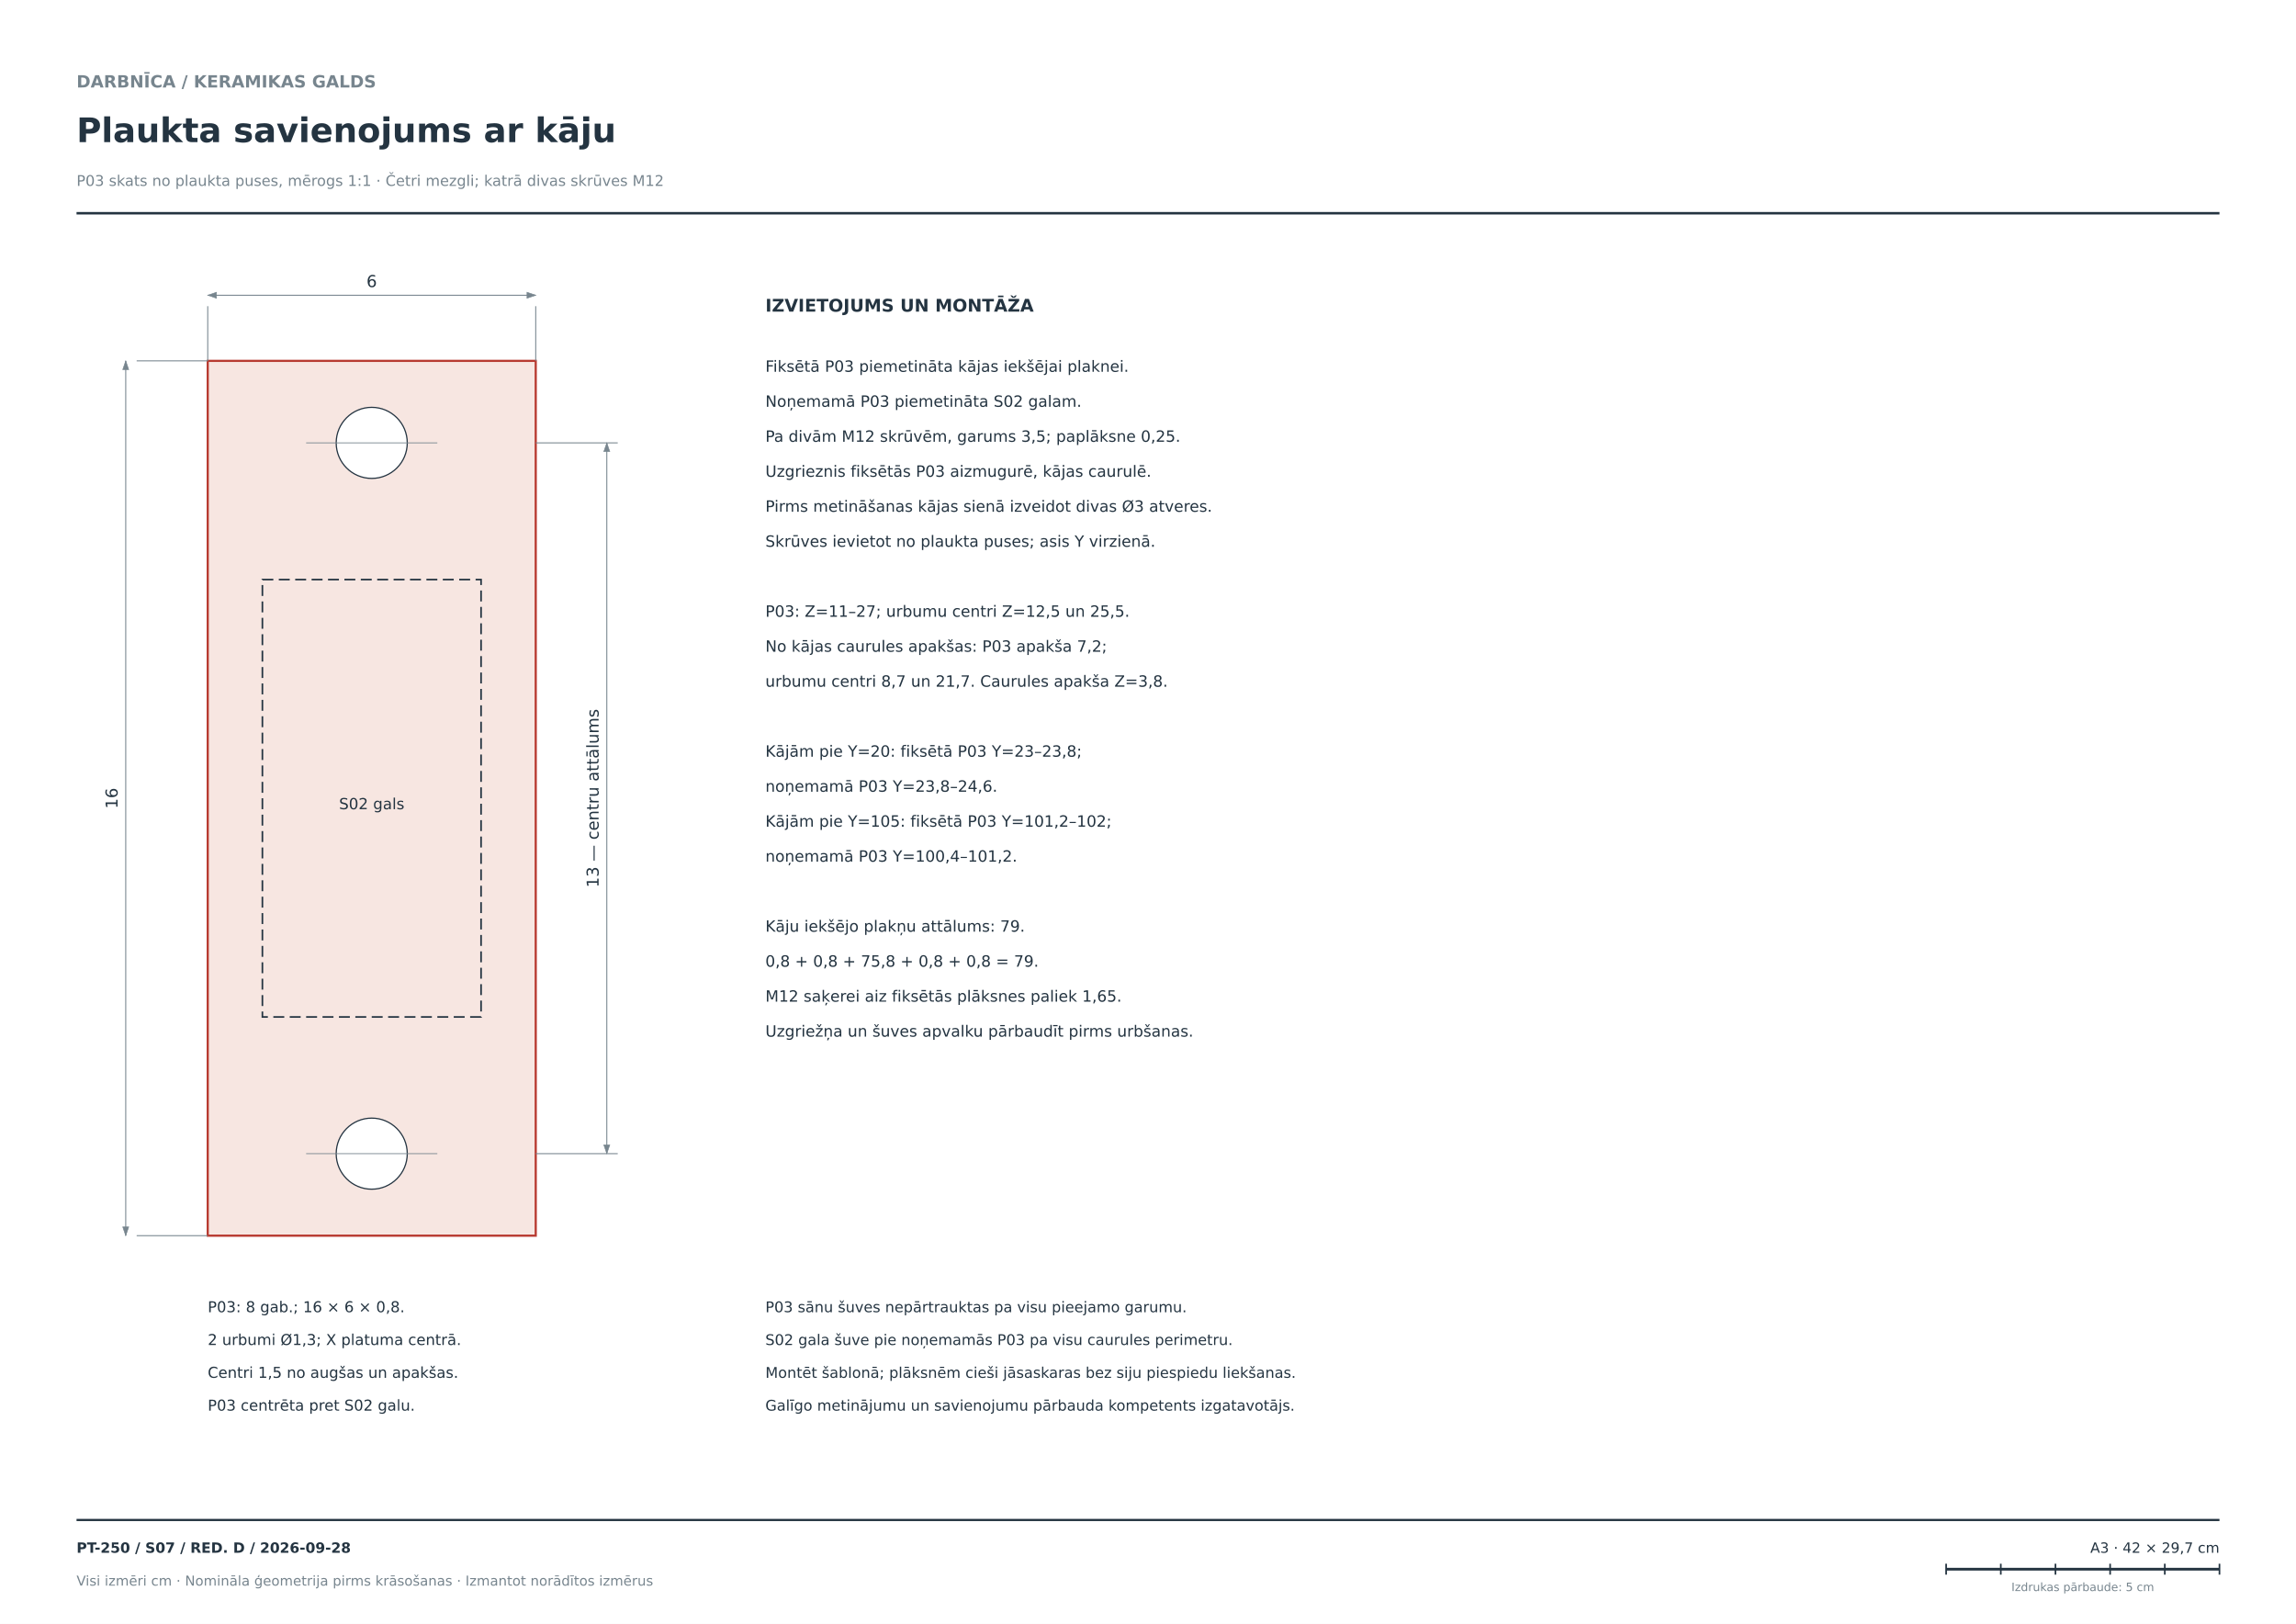
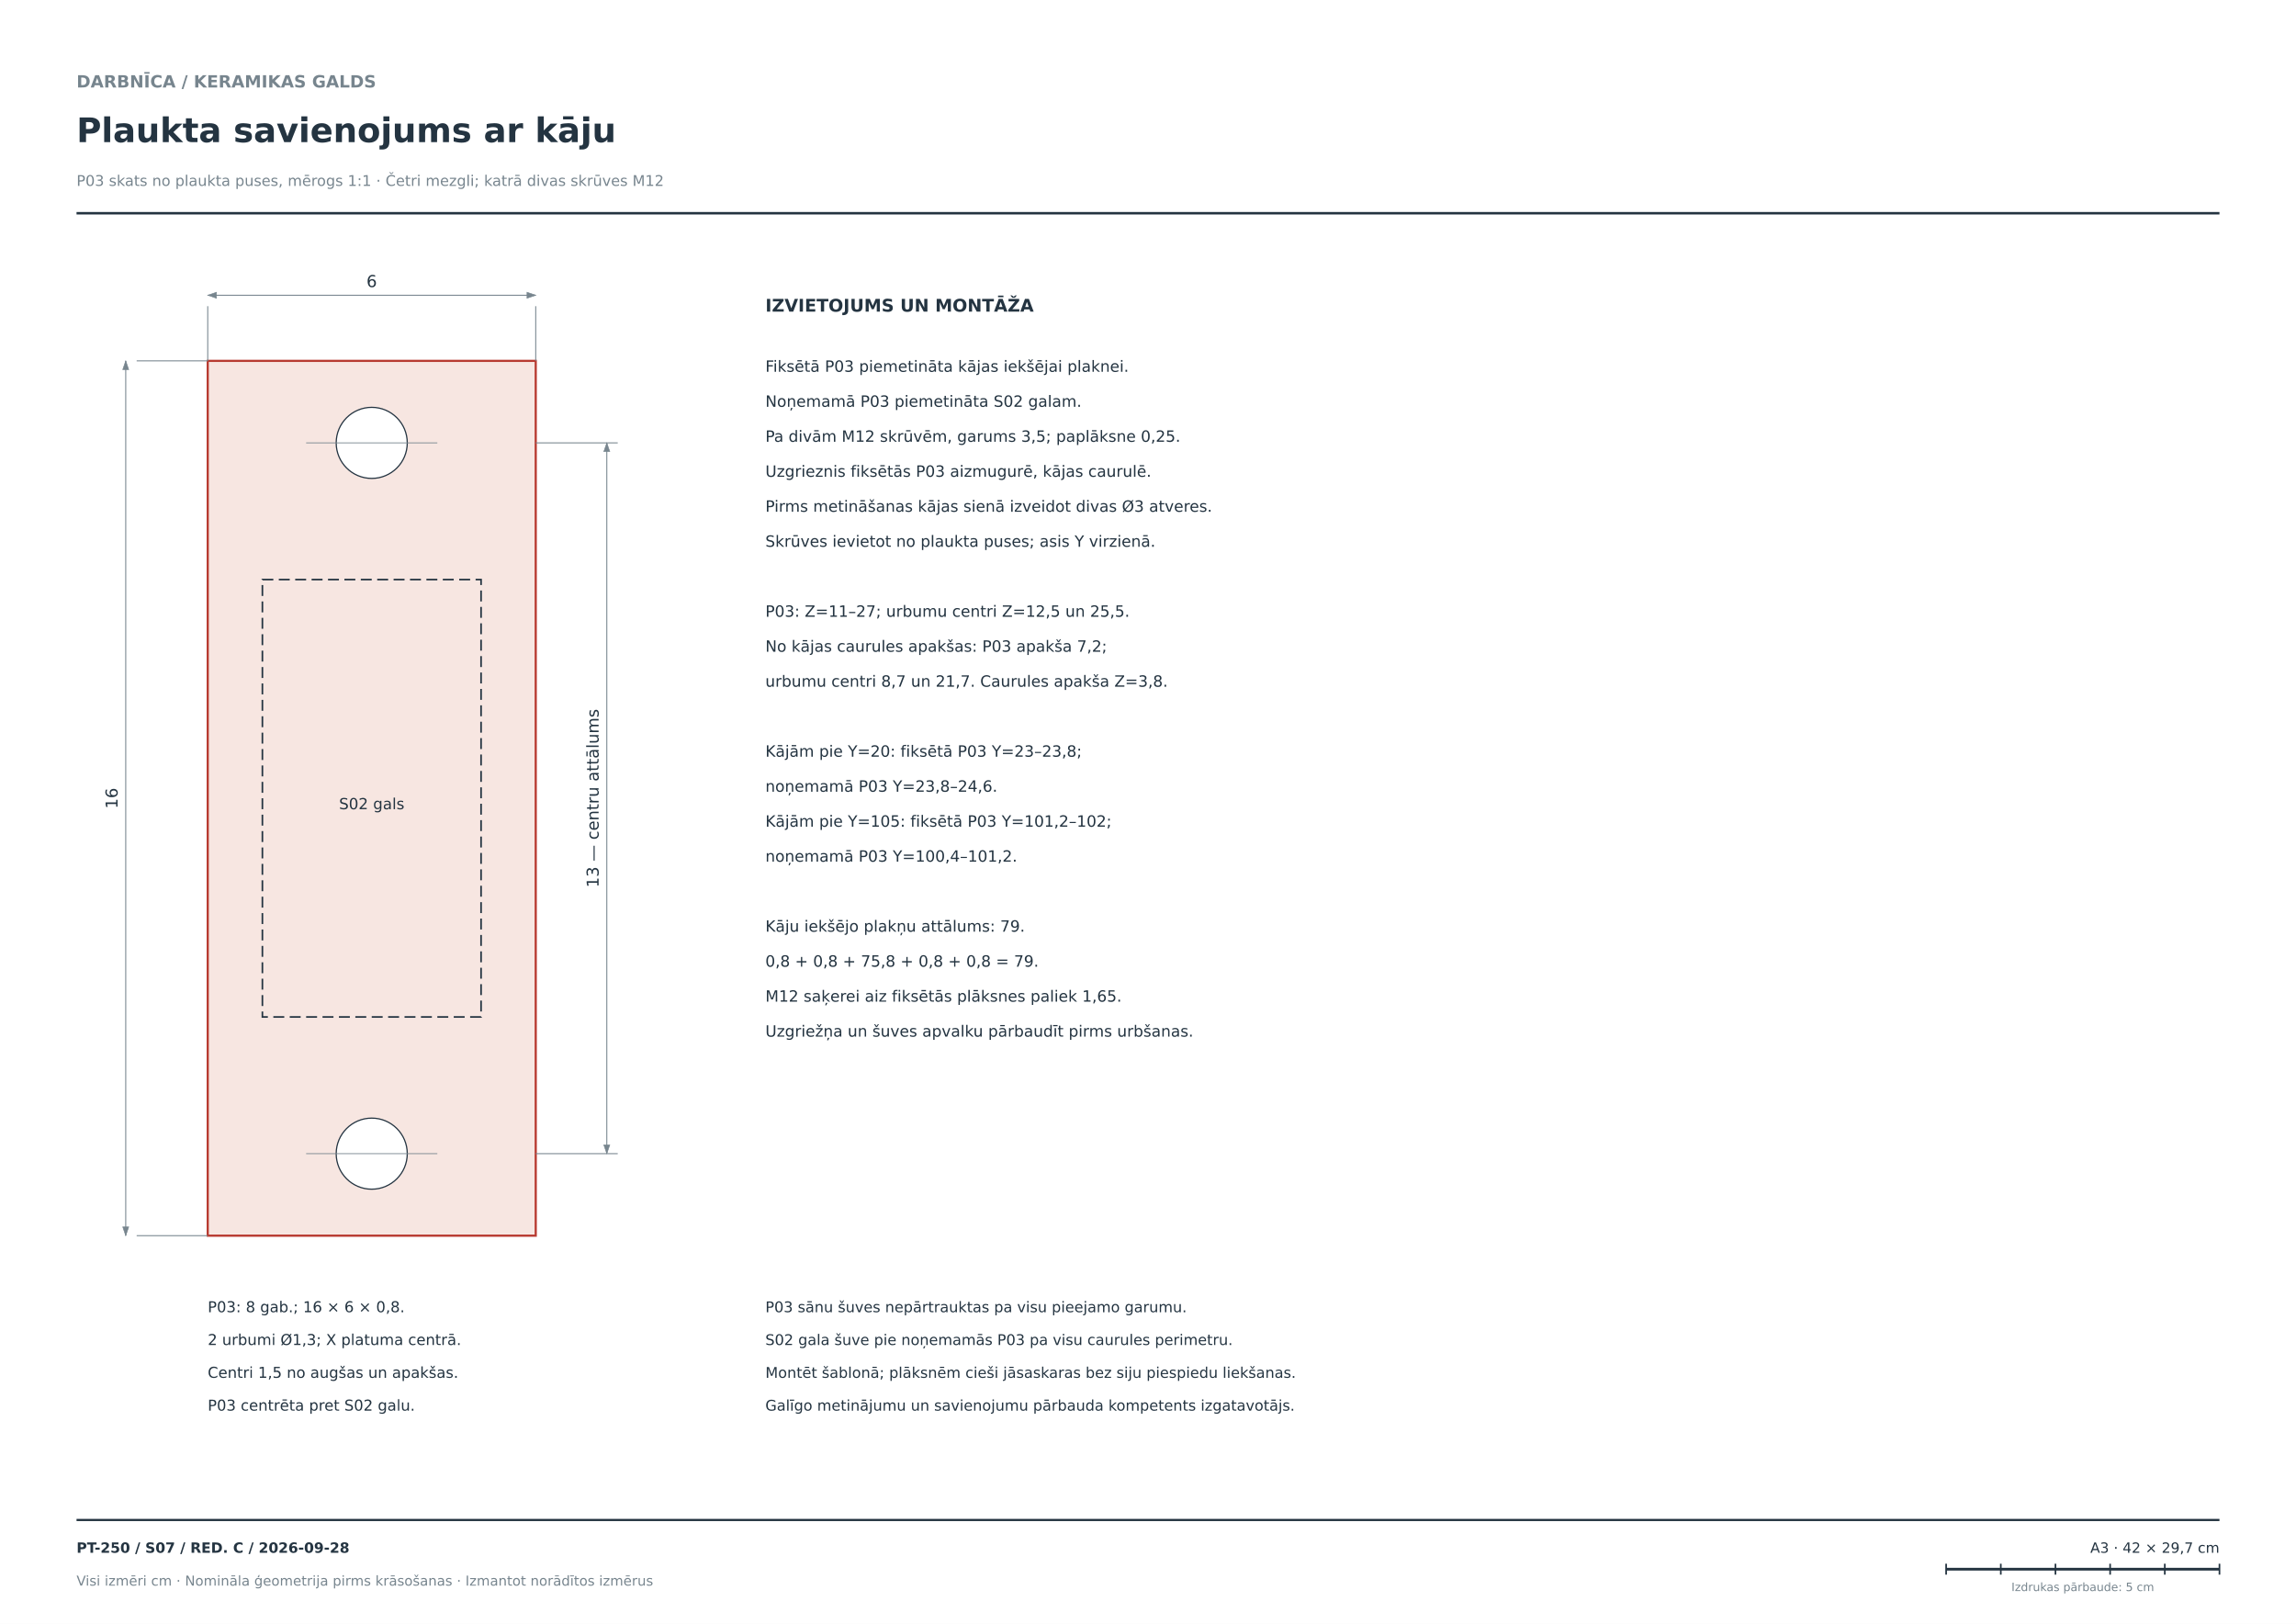
<svg xmlns="http://www.w3.org/2000/svg" width="42cm" height="29.7cm" viewBox="0 0 420 297">
  <rect width="420" height="297" fill="white" />
  <text x="14" y="16" font-family="DejaVu Sans" font-size="3.1" fill="#77858e" text-anchor="start" font-weight="bold">DARBNĪCA / KERAMIKAS GALDS</text>
  <text x="14" y="26" font-family="DejaVu Sans" font-size="6.2" fill="#243441" text-anchor="start" font-weight="bold">Plaukta savienojums ar kāju</text>
  <text x="14" y="34" font-family="DejaVu Sans" font-size="2.7" fill="#77858e" text-anchor="start">P03 skats no plaukta puses, mērogs 1:1 · Četri mezgli; katrā divas skrūves M12</text>
  <line x1="14" y1="39" x2="406" y2="39" stroke="#243441" stroke-width="0.45" />
  <line x1="14" y1="278" x2="406" y2="278" stroke="#243441" stroke-width="0.4" />
-   <text x="14" y="284" font-family="DejaVu Sans" font-size="2.6" fill="#243441" text-anchor="start" font-weight="bold">PT-250  /  S07  /  RED. D  /  2026-09-28</text>
+   <text x="14" y="284" font-family="DejaVu Sans" font-size="2.6" fill="#243441" text-anchor="start" font-weight="bold">PT-250  /  S07  /  RED. C  /  2026-09-28</text>
  <text x="14" y="290" font-family="DejaVu Sans" font-size="2.5" fill="#77858e" text-anchor="start">Visi izmēri cm · Nomināla ģeometrija pirms krāsošanas · Izmantot norādītos izmērus</text>
  <text x="406" y="284" font-family="DejaVu Sans" font-size="2.6" fill="#243441" text-anchor="end">A3 · 42 × 29,7 cm</text>
  <line x1="356" y1="287" x2="406" y2="287" stroke="#243441" stroke-width="0.5" />
  <line x1="356" y1="286" x2="356" y2="288" stroke="#243441" stroke-width="0.3" />
  <line x1="366" y1="286" x2="366" y2="288" stroke="#243441" stroke-width="0.3" />
  <line x1="376" y1="286" x2="376" y2="288" stroke="#243441" stroke-width="0.3" />
  <line x1="386" y1="286" x2="386" y2="288" stroke="#243441" stroke-width="0.3" />
  <line x1="396" y1="286" x2="396" y2="288" stroke="#243441" stroke-width="0.3" />
  <line x1="406" y1="286" x2="406" y2="288" stroke="#243441" stroke-width="0.3" />
  <text x="381" y="291" font-family="DejaVu Sans" font-size="2.1" fill="#77858e" text-anchor="middle">Izdrukas pārbaude: 5 cm</text>
  <rect x="38" y="66" width="60" height="160" fill="#f7e6e1" stroke="#b83b31" stroke-width="0.4" rx="0" />
  <circle cx="68" cy="81" r="6.5" fill="white" stroke="#243441" stroke-width="0.22" />
  <line x1="56" y1="81" x2="80" y2="81" stroke="#77858e" stroke-width="0.15" />
  <circle cx="68" cy="211" r="6.5" fill="white" stroke="#243441" stroke-width="0.22" />
  <line x1="56" y1="211" x2="80" y2="211" stroke="#77858e" stroke-width="0.15" />
  <rect x="48" y="106" width="40" height="80" fill="none" stroke="#243441" stroke-width="0.3" rx="0" stroke-dasharray="2 1" />
  <line x1="38" y1="66" x2="38" y2="56" stroke="#77858e" stroke-width="0.18" />
  <line x1="98" y1="66" x2="98" y2="56" stroke="#77858e" stroke-width="0.18" />
  <line x1="38" y1="54" x2="98" y2="54" stroke="#77858e" stroke-width="0.18" />
  <polygon points="38,54 39.6,53.45 39.6,54.55" fill="#77858e" stroke="#77858e" stroke-width="0.1" />
  <polygon points="98,54 96.4,53.45 96.4,54.55" fill="#77858e" stroke="#77858e" stroke-width="0.1" />
  <text x="68" y="52.5" font-family="DejaVu Sans" font-size="3" fill="#243441" text-anchor="middle">6</text>
  <line x1="38" y1="66" x2="25" y2="66" stroke="#77858e" stroke-width="0.18" />
  <line x1="38" y1="226" x2="25" y2="226" stroke="#77858e" stroke-width="0.18" />
  <line x1="23" y1="66" x2="23" y2="226" stroke="#77858e" stroke-width="0.18" />
  <polygon points="23,66 22.45,67.6 23.55,67.6" fill="#77858e" stroke="#77858e" stroke-width="0.1" />
  <polygon points="23,226 22.45,224.4 23.55,224.4" fill="#77858e" stroke="#77858e" stroke-width="0.1" />
  <text x="21.5" y="146" font-family="DejaVu Sans" font-size="3" fill="#243441" text-anchor="middle" transform="rotate(-90 21.5 146)">16</text>
  <line x1="98" y1="81" x2="113" y2="81" stroke="#77858e" stroke-width="0.18" />
  <line x1="98" y1="211" x2="113" y2="211" stroke="#77858e" stroke-width="0.18" />
  <line x1="111" y1="81" x2="111" y2="211" stroke="#77858e" stroke-width="0.18" />
  <polygon points="111,81 110.45,82.6 111.55,82.6" fill="#77858e" stroke="#77858e" stroke-width="0.1" />
  <polygon points="111,211 110.45,209.4 111.55,209.4" fill="#77858e" stroke="#77858e" stroke-width="0.1" />
  <text x="109.5" y="146" font-family="DejaVu Sans" font-size="3" fill="#243441" text-anchor="middle" transform="rotate(-90 109.5 146)">13 — centru attālums</text>
  <text x="68" y="148" font-family="DejaVu Sans" font-size="2.8" fill="#243441" text-anchor="middle">S02 gals</text>
  <text x="38" y="240" font-family="DejaVu Sans" font-size="2.75" fill="#243441" text-anchor="start">P03: 8 gab.; 16 × 6 × 0,8.</text>
  <text x="38" y="246" font-family="DejaVu Sans" font-size="2.75" fill="#243441" text-anchor="start">2 urbumi Ø1,3; X platuma centrā.</text>
  <text x="38" y="252" font-family="DejaVu Sans" font-size="2.75" fill="#243441" text-anchor="start">Centri 1,5 no augšas un apakšas.</text>
  <text x="38" y="258" font-family="DejaVu Sans" font-size="2.75" fill="#243441" text-anchor="start">P03 centrēta pret S02 galu.</text>
  <text x="140" y="57" font-family="DejaVu Sans" font-size="3.2" fill="#243441" text-anchor="start" font-weight="bold">IZVIETOJUMS UN MONTĀŽA</text>
  <text x="140" y="68" font-family="DejaVu Sans" font-size="2.85" fill="#243441" text-anchor="start">Fiksētā P03 piemetināta kājas iekšējai plaknei.</text>
  <text x="140" y="74.4" font-family="DejaVu Sans" font-size="2.85" fill="#243441" text-anchor="start">Noņemamā P03 piemetināta S02 galam.</text>
  <text x="140" y="80.8" font-family="DejaVu Sans" font-size="2.85" fill="#243441" text-anchor="start">Pa divām M12 skrūvēm, garums 3,5; paplāksne 0,25.</text>
  <text x="140" y="87.2" font-family="DejaVu Sans" font-size="2.85" fill="#243441" text-anchor="start">Uzgrieznis fiksētās P03 aizmugurē, kājas caurulē.</text>
  <text x="140" y="93.6" font-family="DejaVu Sans" font-size="2.85" fill="#243441" text-anchor="start">Pirms metināšanas kājas sienā izveidot divas Ø3 atveres.</text>
  <text x="140" y="100" font-family="DejaVu Sans" font-size="2.85" fill="#243441" text-anchor="start">Skrūves ievietot no plaukta puses; asis Y virzienā.</text>
  <text x="140" y="106.4" font-family="DejaVu Sans" font-size="2.85" fill="#243441" text-anchor="start" />
  <text x="140" y="112.8" font-family="DejaVu Sans" font-size="2.85" fill="#243441" text-anchor="start">P03: Z=11–27; urbumu centri Z=12,5 un 25,5.</text>
  <text x="140" y="119.2" font-family="DejaVu Sans" font-size="2.85" fill="#243441" text-anchor="start">No kājas caurules apakšas: P03 apakša 7,2;</text>
  <text x="140" y="125.6" font-family="DejaVu Sans" font-size="2.85" fill="#243441" text-anchor="start">urbumu centri 8,7 un 21,7. Caurules apakša Z=3,8.</text>
  <text x="140" y="132" font-family="DejaVu Sans" font-size="2.85" fill="#243441" text-anchor="start" />
  <text x="140" y="138.4" font-family="DejaVu Sans" font-size="2.85" fill="#243441" text-anchor="start">Kājām pie Y=20: fiksētā P03 Y=23–23,8;</text>
  <text x="140" y="144.8" font-family="DejaVu Sans" font-size="2.85" fill="#243441" text-anchor="start">noņemamā P03 Y=23,8–24,6.</text>
  <text x="140" y="151.2" font-family="DejaVu Sans" font-size="2.85" fill="#243441" text-anchor="start">Kājām pie Y=105: fiksētā P03 Y=101,2–102;</text>
  <text x="140" y="157.6" font-family="DejaVu Sans" font-size="2.85" fill="#243441" text-anchor="start">noņemamā P03 Y=100,4–101,2.</text>
  <text x="140" y="164" font-family="DejaVu Sans" font-size="2.85" fill="#243441" text-anchor="start" />
  <text x="140" y="170.4" font-family="DejaVu Sans" font-size="2.85" fill="#243441" text-anchor="start">Kāju iekšējo plakņu attālums: 79.</text>
  <text x="140" y="176.8" font-family="DejaVu Sans" font-size="2.85" fill="#243441" text-anchor="start">0,8 + 0,8 + 75,8 + 0,8 + 0,8 = 79.</text>
  <text x="140" y="183.2" font-family="DejaVu Sans" font-size="2.85" fill="#243441" text-anchor="start">M12 saķerei aiz fiksētās plāksnes paliek 1,65.</text>
  <text x="140" y="189.6" font-family="DejaVu Sans" font-size="2.85" fill="#243441" text-anchor="start">Uzgriežņa un šuves apvalku pārbaudīt pirms urbšanas.</text>
  <text x="140" y="240" font-family="DejaVu Sans" font-size="2.7" fill="#243441" text-anchor="start">P03 sānu šuves nepārtrauktas pa visu pieejamo garumu.</text>
  <text x="140" y="246" font-family="DejaVu Sans" font-size="2.7" fill="#243441" text-anchor="start">S02 gala šuve pie noņemamās P03 pa visu caurules perimetru.</text>
  <text x="140" y="252" font-family="DejaVu Sans" font-size="2.7" fill="#243441" text-anchor="start">Montēt šablonā; plāksnēm cieši jāsaskaras bez siju piespiedu liekšanas.</text>
  <text x="140" y="258" font-family="DejaVu Sans" font-size="2.7" fill="#243441" text-anchor="start">Galīgo metinājumu un savienojumu pārbauda kompetents izgatavotājs.</text>
</svg>
